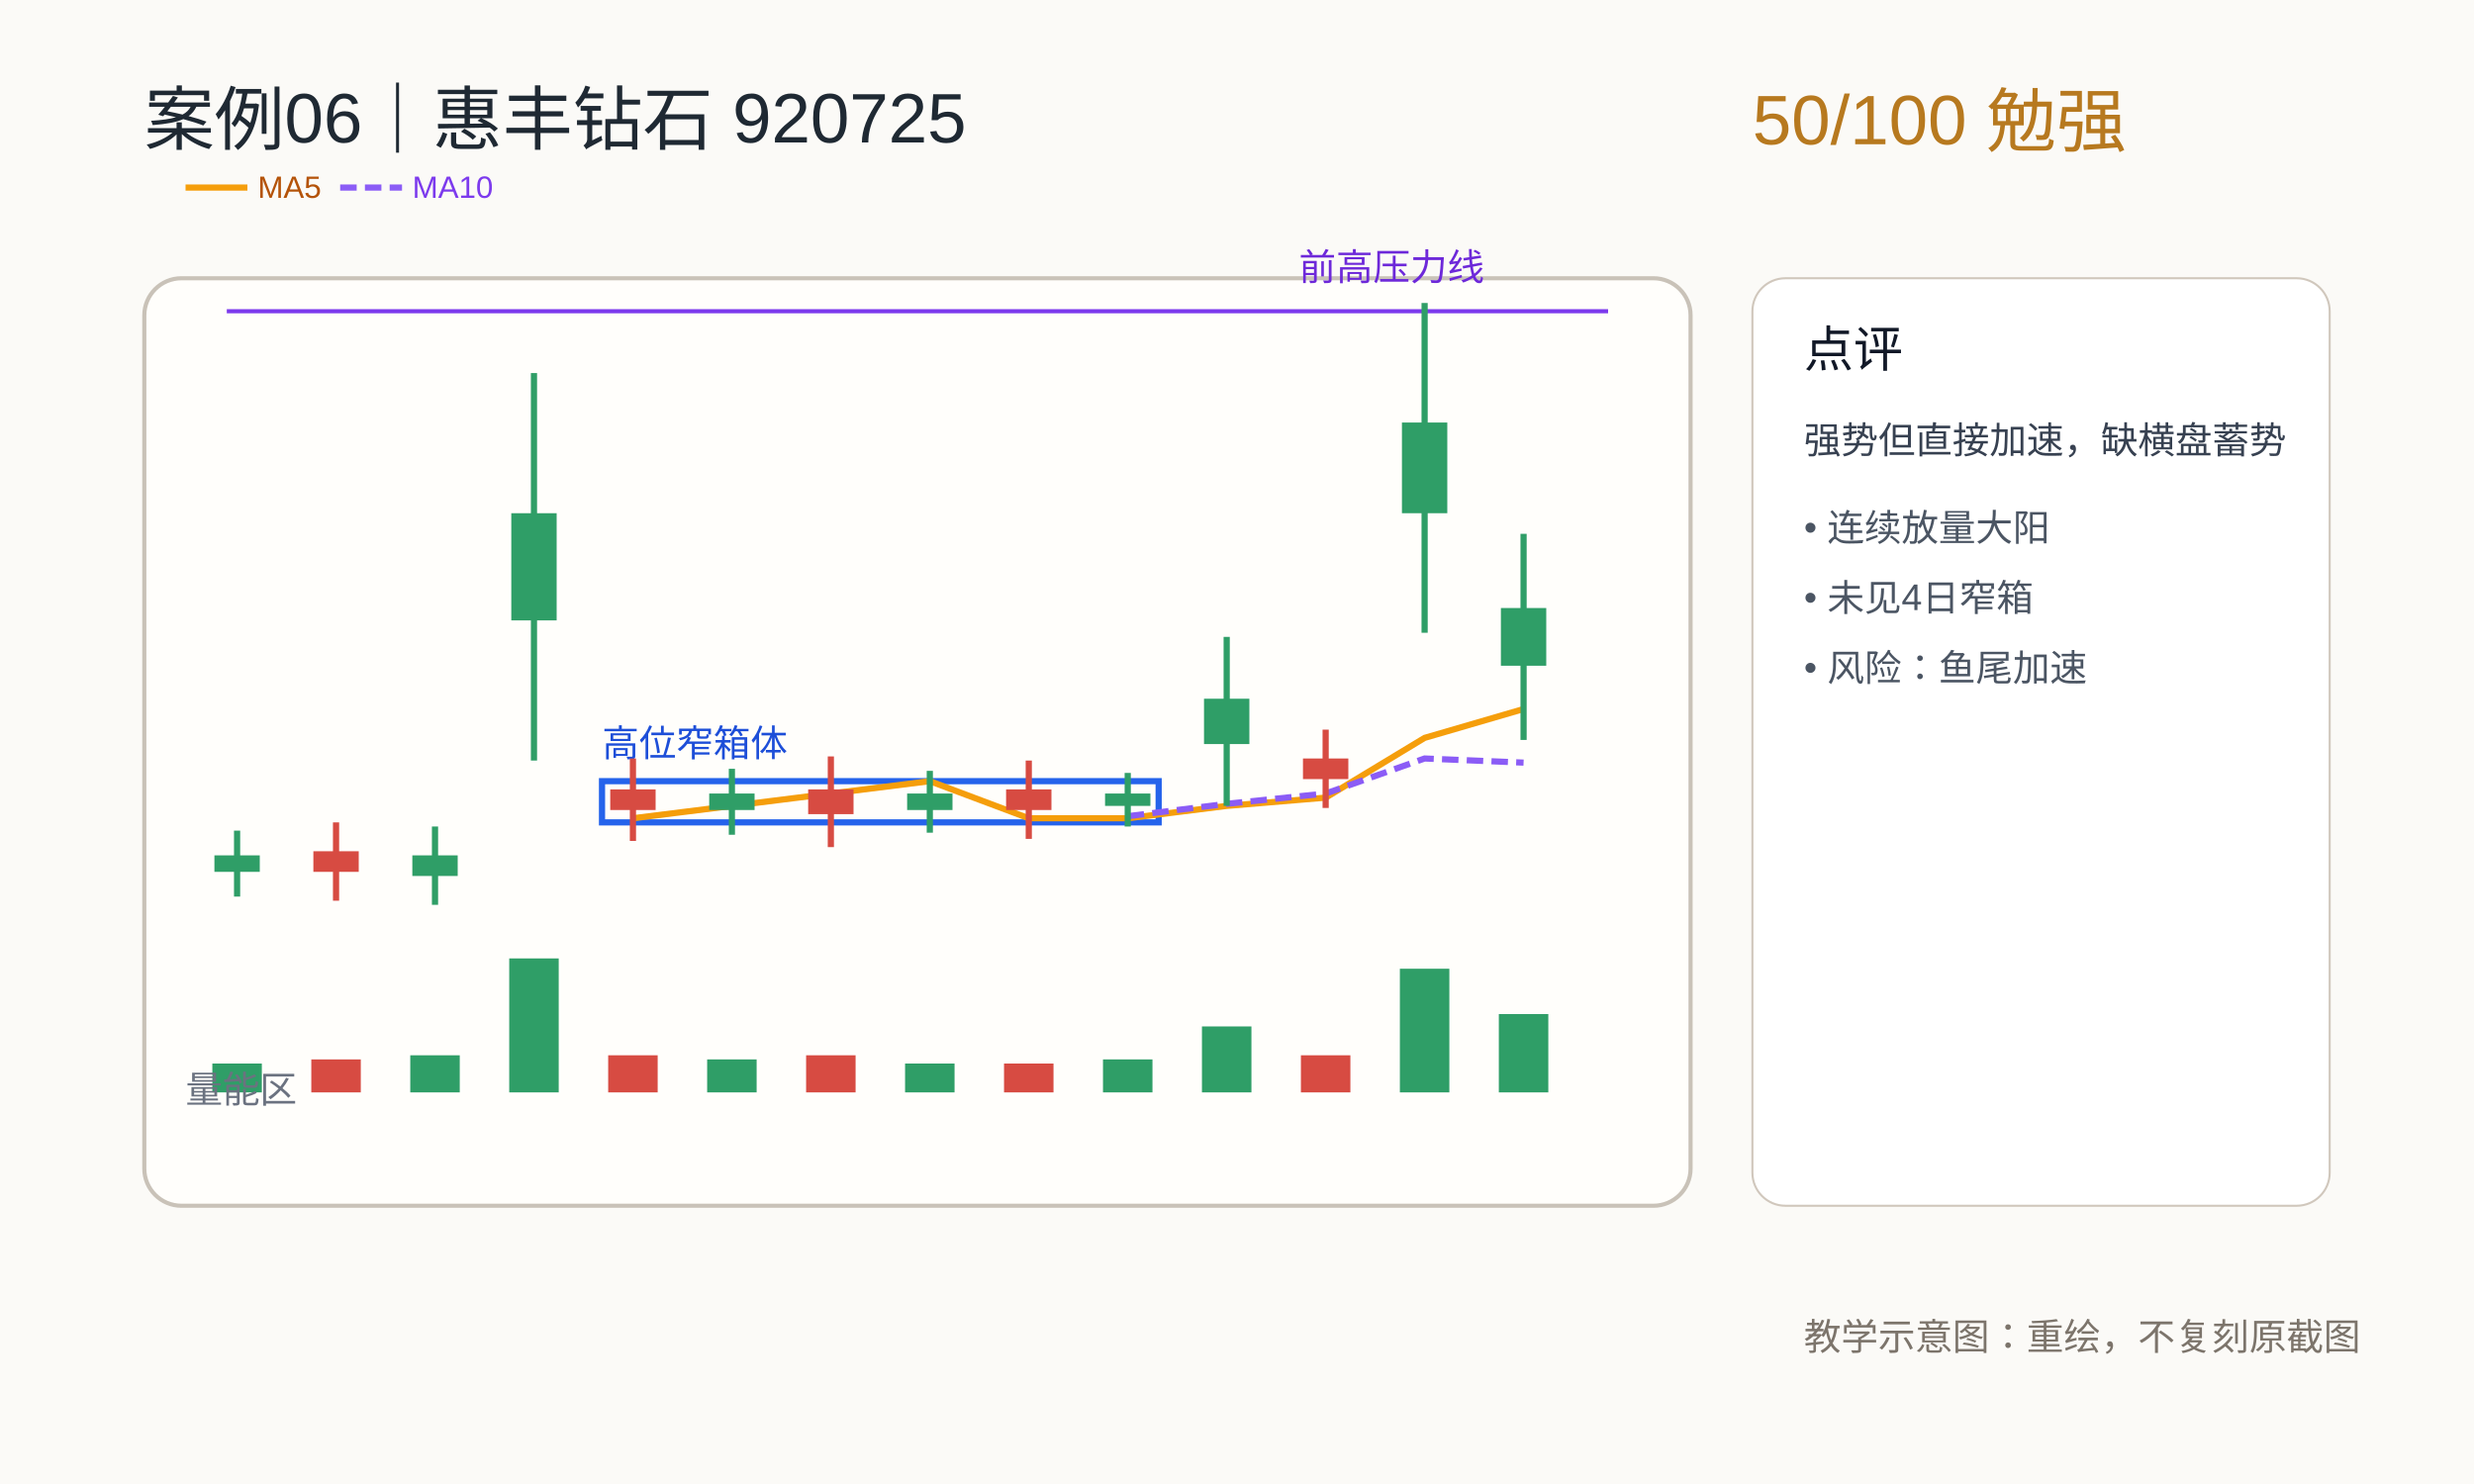
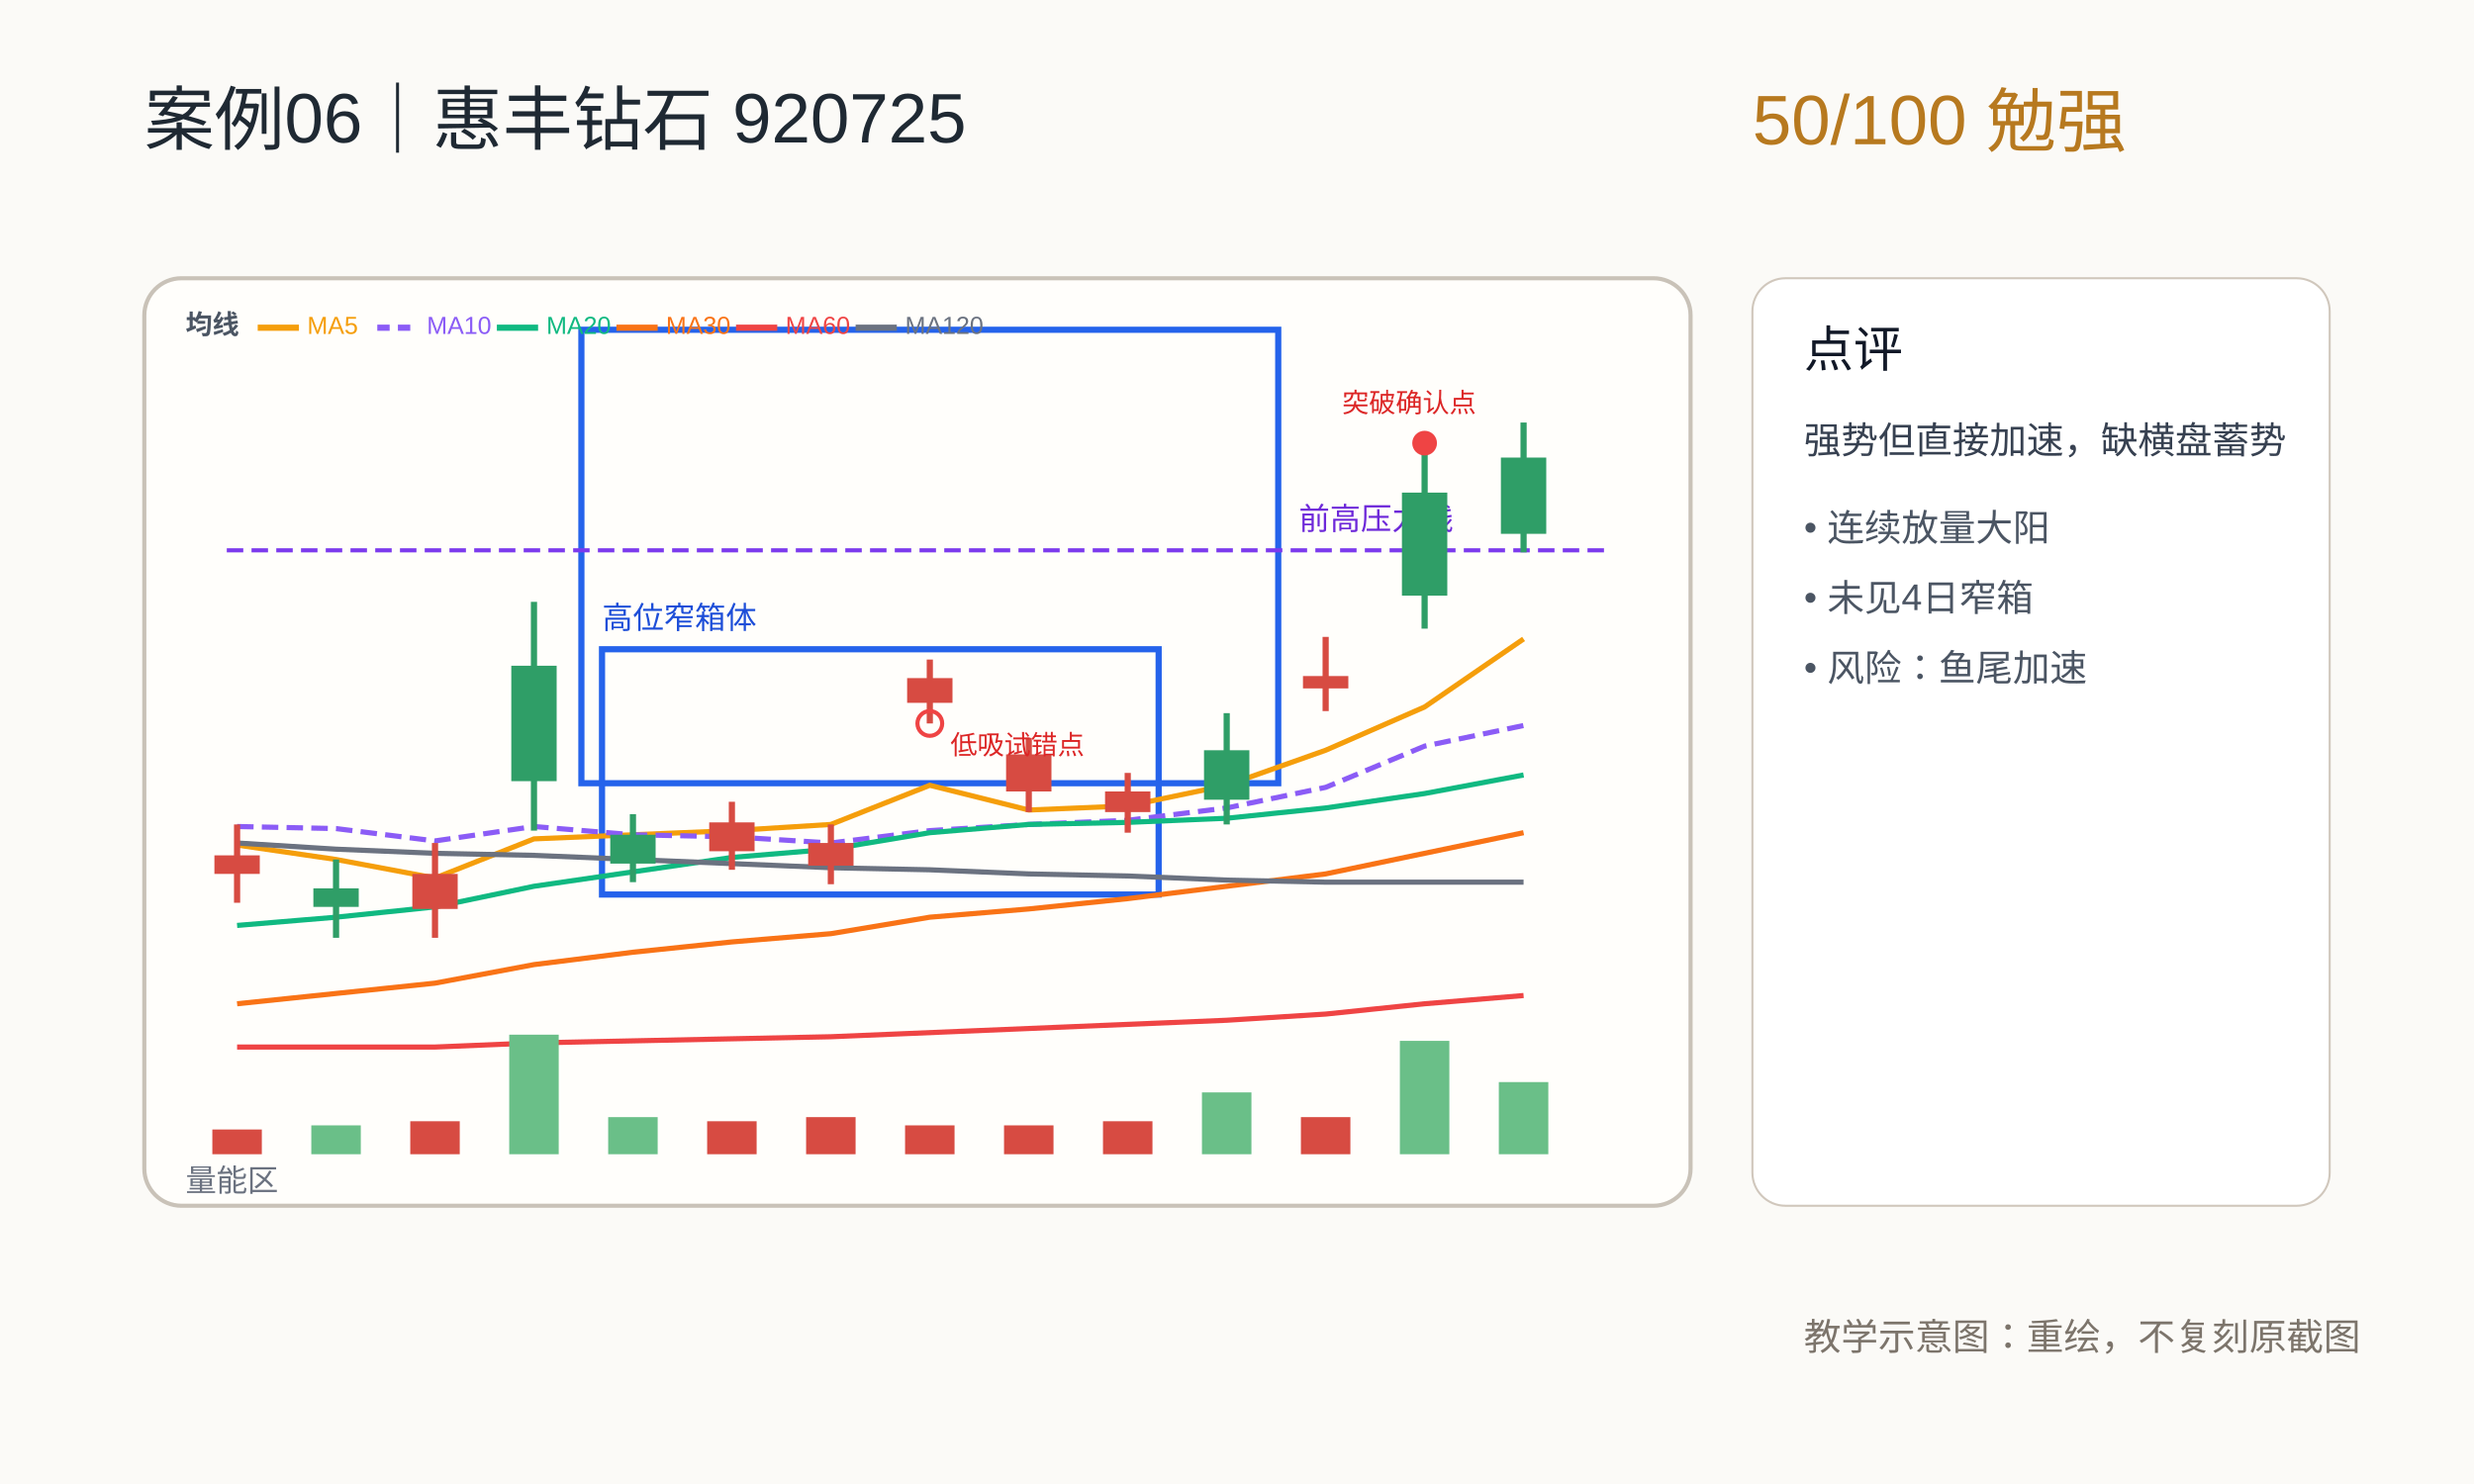
<svg xmlns="http://www.w3.org/2000/svg" width="1200" height="720" viewBox="0 0 1200 720">
  <rect width="1200" height="720" fill="#fbfaf7" />
  <rect x="70" y="135" width="750" height="450" rx="18" fill="#fffefb" stroke="#c9c2b8" stroke-width="2" />
  <text x="70" y="70" font-size="34" font-family="PingFang SC, Arial" fill="#1f2933">案例06｜惠丰钻石 920725</text>
  <text x="850" y="70" font-size="34" font-family="PingFang SC, Arial" fill="#b7791f">50/100  勉强</text>
-   <line x1="110" y1="151" x2="780" y2="151" stroke="#7c3aed" stroke-width="2" />
-   <text x="630" y="136" font-size="18" font-family="PingFang SC, Arial" fill="#6d28d9">前高压力线</text>
-   <rect x="292" y="379" width="270" height="20" fill="none" stroke="#2563eb" stroke-width="3" />
-   <text x="292" y="367" font-size="18" font-family="PingFang SC, Arial" fill="#1d4ed8">高位窄箱体</text>
-   <polyline points="307,397 355,391 403,385 451,379 499,397 547,397 595,391 643,387 691,358 739,344" fill="none" stroke="#f59e0b" stroke-width="3" />
-   <polyline points="547,396 595,390 643,385 691,368 739,370" fill="none" stroke="#8b5cf6" stroke-width="3" stroke-dasharray="8,4" />
-   <line x1="90" y1="91" x2="120" y2="91" stroke="#f59e0b" stroke-width="3" />
-   <text x="125" y="96" font-size="15" font-family="PingFang SC, Arial" fill="#b45309">MA5</text>
-   <line x1="165" y1="91" x2="195" y2="91" stroke="#8b5cf6" stroke-width="3" stroke-dasharray="8,4" />
-   <text x="200" y="96" font-size="15" font-family="PingFang SC, Arial" fill="#7c3aed">MA10</text>
-   <line x1="115" y1="403" x2="115" y2="435" stroke="#2f9e67" stroke-width="3" />
-   <rect x="104" y="415" width="22" height="8" fill="#2f9e67" />
-   <line x1="163" y1="399" x2="163" y2="437" stroke="#d74b42" stroke-width="3" />
-   <rect x="152" y="413" width="22" height="10" fill="#d74b42" />
-   <line x1="211" y1="401" x2="211" y2="439" stroke="#2f9e67" stroke-width="3" />
-   <rect x="200" y="415" width="22" height="10" fill="#2f9e67" />
-   <line x1="259" y1="181" x2="259" y2="369" stroke="#2f9e67" stroke-width="3" />
-   <rect x="248" y="249" width="22" height="52" fill="#2f9e67" />
-   <line x1="307" y1="368" x2="307" y2="408" stroke="#d74b42" stroke-width="3" />
-   <rect x="296" y="383" width="22" height="10" fill="#d74b42" />
-   <line x1="355" y1="373" x2="355" y2="405" stroke="#2f9e67" stroke-width="3" />
-   <rect x="344" y="385" width="22" height="8" fill="#2f9e67" />
-   <line x1="403" y1="367" x2="403" y2="411" stroke="#d74b42" stroke-width="3" />
-   <rect x="392" y="383" width="22" height="12" fill="#d74b42" />
-   <line x1="451" y1="374" x2="451" y2="404" stroke="#2f9e67" stroke-width="3" />
-   <rect x="440" y="385" width="22" height="8" fill="#2f9e67" />
-   <line x1="499" y1="369" x2="499" y2="407" stroke="#d74b42" stroke-width="3" />
-   <rect x="488" y="383" width="22" height="10" fill="#d74b42" />
-   <line x1="547" y1="375" x2="547" y2="401" stroke="#2f9e67" stroke-width="3" />
-   <rect x="536" y="385" width="22" height="6" fill="#2f9e67" />
-   <line x1="595" y1="309" x2="595" y2="391" stroke="#2f9e67" stroke-width="3" />
-   <rect x="584" y="339" width="22" height="22" fill="#2f9e67" />
-   <line x1="643" y1="354" x2="643" y2="392" stroke="#d74b42" stroke-width="3" />
-   <rect x="632" y="368" width="22" height="10" fill="#d74b42" />
-   <line x1="691" y1="147" x2="691" y2="307" stroke="#2f9e67" stroke-width="3" />
-   <rect x="680" y="205" width="22" height="44" fill="#2f9e67" />
-   <line x1="739" y1="259" x2="739" y2="359" stroke="#2f9e67" stroke-width="3" />
-   <rect x="728" y="295" width="22" height="28" fill="#2f9e67" />
-   <rect x="103" y="516" width="24" height="14" fill="#2f9e67" />
-   <rect x="151" y="514" width="24" height="16" fill="#d74b42" />
-   <rect x="199" y="512" width="24" height="18" fill="#2f9e67" />
-   <rect x="247" y="465" width="24" height="65" fill="#2f9e67" />
-   <rect x="295" y="512" width="24" height="18" fill="#d74b42" />
-   <rect x="343" y="514" width="24" height="16" fill="#2f9e67" />
-   <rect x="391" y="512" width="24" height="18" fill="#d74b42" />
-   <rect x="439" y="516" width="24" height="14" fill="#2f9e67" />
-   <rect x="487" y="516" width="24" height="14" fill="#d74b42" />
-   <rect x="535" y="514" width="24" height="16" fill="#2f9e67" />
-   <rect x="583" y="498" width="24" height="32" fill="#2f9e67" />
-   <rect x="631" y="512" width="24" height="18" fill="#d74b42" />
-   <rect x="679" y="470" width="24" height="60" fill="#2f9e67" />
-   <rect x="727" y="492" width="24" height="38" fill="#2f9e67" />
-   <text x="90" y="535" font-size="18" font-family="PingFang SC, Arial" fill="#6b7280">量能区</text>
+   <rect x="282" y="160" width="338" height="220" fill="none" stroke="#2563eb" stroke-width="3" />
+   <text x="90" y="162" font-size="13" font-family="PingFang SC, Arial" fill="#4b5563" font-weight="bold">均线</text>
+   <line x1="125" y1="159" x2="145" y2="159" stroke="#f59e0b" stroke-width="3" />
+   <text x="149" y="162" font-size="12" font-family="PingFang SC, Arial" fill="#f59e0b">MA5</text>
+   <line x1="183" y1="159" x2="203" y2="159" stroke="#8b5cf6" stroke-width="3" stroke-dasharray="6,4" />
+   <text x="207" y="162" font-size="12" font-family="PingFang SC, Arial" fill="#8b5cf6">MA10</text>
+   <line x1="241" y1="159" x2="261" y2="159" stroke="#10b981" stroke-width="3" />
+   <text x="265" y="162" font-size="12" font-family="PingFang SC, Arial" fill="#10b981">MA20</text>
+   <line x1="299" y1="159" x2="319" y2="159" stroke="#f97316" stroke-width="3" />
+   <text x="323" y="162" font-size="12" font-family="PingFang SC, Arial" fill="#f97316">MA30</text>
+   <line x1="357" y1="159" x2="377" y2="159" stroke="#ef4444" stroke-width="3" />
+   <text x="381" y="162" font-size="12" font-family="PingFang SC, Arial" fill="#ef4444">MA60</text>
+   <line x1="415" y1="159" x2="435" y2="159" stroke="#6b7280" stroke-width="3" />
+   <text x="439" y="162" font-size="12" font-family="PingFang SC, Arial" fill="#6b7280">MA120</text>
+   <line x1="110" y1="267" x2="780" y2="267" stroke="#7c3aed" stroke-width="2" stroke-dasharray="8,4" />
+   <text x="630" y="257" font-size="15" font-family="PingFang SC, Arial" fill="#6d28d9">前高压力线</text>
+   <rect x="292" y="315" width="270" height="119" fill="none" stroke="#2563eb" stroke-width="3" />
+   <text x="292" y="305" font-size="15" font-family="PingFang SC, Arial" fill="#1d4ed8">高位窄箱体</text>
+   <polyline points="115,410 163,417 211,426 259,407 307,405 355,403 403,400 451,381 499,393 547,391 595,381 643,364 691,343 739,310" fill="none" stroke="#f59e0b" stroke-width="2.5" />
+   <polyline points="115,401 163,402 211,408 259,401 307,405 355,406 403,409 451,403 499,400 547,398 595,392 643,382 691,362 739,352" fill="none" stroke="#8b5cf6" stroke-width="2.5" stroke-dasharray="8,4" />
+   <polyline points="115,449 163,445 211,440 259,430 307,423 355,416 403,412 451,404 499,400 547,399 595,397 643,392 691,385 739,376" fill="none" stroke="#10b981" stroke-width="2.5" />
+   <polyline points="115,487 163,482 211,477 259,468 307,462 355,457 403,453 451,445 499,441 547,436 595,430 643,424 691,414 739,404" fill="none" stroke="#f97316" stroke-width="2.5" />
+   <polyline points="115,508 163,508 211,508 259,506 307,505 355,504 403,503 451,501 499,499 547,497 595,495 643,492 691,487 739,483" fill="none" stroke="#ef4444" stroke-width="2.5" />
+   <polyline points="115,409 163,412 211,414 259,415 307,417 355,419 403,421 451,422 499,424 547,425 595,427 643,428 691,428 739,428" fill="none" stroke="#6b7280" stroke-width="2.5" />
+   <line x1="115" y1="400" x2="115" y2="438" stroke="#d74b42" stroke-width="3" />
+   <rect x="104" y="415" width="22" height="9" fill="#d74b42" />
+   <line x1="163" y1="417" x2="163" y2="455" stroke="#2f9e67" stroke-width="3" />
+   <rect x="152" y="431" width="22" height="9" fill="#2f9e67" />
+   <line x1="211" y1="409" x2="211" y2="455" stroke="#d74b42" stroke-width="3" />
+   <rect x="200" y="424" width="22" height="17" fill="#d74b42" />
+   <line x1="259" y1="292" x2="259" y2="403" stroke="#2f9e67" stroke-width="3" />
+   <rect x="248" y="323" width="22" height="56" fill="#2f9e67" />
+   <line x1="307" y1="395" x2="307" y2="428" stroke="#2f9e67" stroke-width="3" />
+   <rect x="296" y="405" width="22" height="14" fill="#2f9e67" />
+   <line x1="355" y1="389" x2="355" y2="422" stroke="#d74b42" stroke-width="3" />
+   <rect x="344" y="399" width="22" height="14" fill="#d74b42" />
+   <line x1="403" y1="400" x2="403" y2="429" stroke="#d74b42" stroke-width="3" />
+   <rect x="392" y="409" width="22" height="11" fill="#d74b42" />
+   <line x1="451" y1="320" x2="451" y2="351" stroke="#d74b42" stroke-width="3" />
+   <rect x="440" y="329" width="22" height="12" fill="#d74b42" />
+   <line x1="499" y1="358" x2="499" y2="394" stroke="#d74b42" stroke-width="3" />
+   <rect x="488" y="366" width="22" height="18" fill="#d74b42" />
+   <line x1="547" y1="375" x2="547" y2="404" stroke="#d74b42" stroke-width="3" />
+   <rect x="536" y="384" width="22" height="10" fill="#d74b42" />
+   <line x1="595" y1="346" x2="595" y2="400" stroke="#2f9e67" stroke-width="3" />
+   <rect x="584" y="364" width="22" height="24" fill="#2f9e67" />
+   <line x1="643" y1="309" x2="643" y2="345" stroke="#d74b42" stroke-width="3" />
+   <rect x="632" y="328" width="22" height="6" fill="#d74b42" />
+   <line x1="691" y1="215" x2="691" y2="305" stroke="#2f9e67" stroke-width="3" />
+   <rect x="680" y="239" width="22" height="50" fill="#2f9e67" />
+   <line x1="739" y1="205" x2="739" y2="268" stroke="#2f9e67" stroke-width="3" />
+   <rect x="728" y="222" width="22" height="37" fill="#2f9e67" />
+   <rect x="103" y="548" width="24" height="12" fill="#d74b42" />
+   <rect x="151" y="546" width="24" height="14" fill="#6abf88" />
+   <rect x="199" y="544" width="24" height="16" fill="#d74b42" />
+   <rect x="247" y="502" width="24" height="58" fill="#6abf88" />
+   <rect x="295" y="542" width="24" height="18" fill="#6abf88" />
+   <rect x="343" y="544" width="24" height="16" fill="#d74b42" />
+   <rect x="391" y="542" width="24" height="18" fill="#d74b42" />
+   <rect x="439" y="546" width="24" height="14" fill="#d74b42" />
+   <rect x="487" y="546" width="24" height="14" fill="#d74b42" />
+   <rect x="535" y="544" width="24" height="16" fill="#d74b42" />
+   <rect x="583" y="530" width="24" height="30" fill="#6abf88" />
+   <rect x="631" y="542" width="24" height="18" fill="#d74b42" />
+   <rect x="679" y="505" width="24" height="55" fill="#6abf88" />
+   <rect x="727" y="525" width="24" height="35" fill="#6abf88" />
+   <text x="90" y="578" font-size="15" font-family="PingFang SC, Arial" fill="#6b7280">量能区</text>
+   <circle cx="451" cy="351" r="6" fill="none" stroke="#ef4444" stroke-width="2" />
+   <text x="461" y="366" font-size="13" font-family="PingFang SC, Arial" fill="#dc2626">低吸试错点</text>
+   <circle cx="691" cy="215" r="6" fill="#ef4444" stroke="none" />
+   <text x="651" y="200" font-size="13" font-family="PingFang SC, Arial" fill="#dc2626">突破确认点</text>
  <rect x="850" y="135" width="280" height="450" rx="16" fill="#ffffff" stroke="#d0c7bc" />
  <text x="875" y="178" font-size="24" font-family="PingFang SC, Arial" fill="#111827">点评</text>
  <text x="875" y="220" font-size="18" font-family="PingFang SC, Arial" fill="#374151">强势但直接加速，缺横盘蓄势</text>
  <text x="875" y="262" font-size="18" font-family="PingFang SC, Arial" fill="#4b5563">• 连续放量大阳</text>
  <text x="875" y="296" font-size="18" font-family="PingFang SC, Arial" fill="#4b5563">• 未见4日窄箱</text>
  <text x="875" y="330" font-size="18" font-family="PingFang SC, Arial" fill="#4b5563">• 风险：鱼尾加速</text>
  <text x="875" y="655" font-size="18" font-family="PingFang SC, Arial" fill="#7c746b">教学示意图：重绘，不复刻原截图</text>
</svg>
